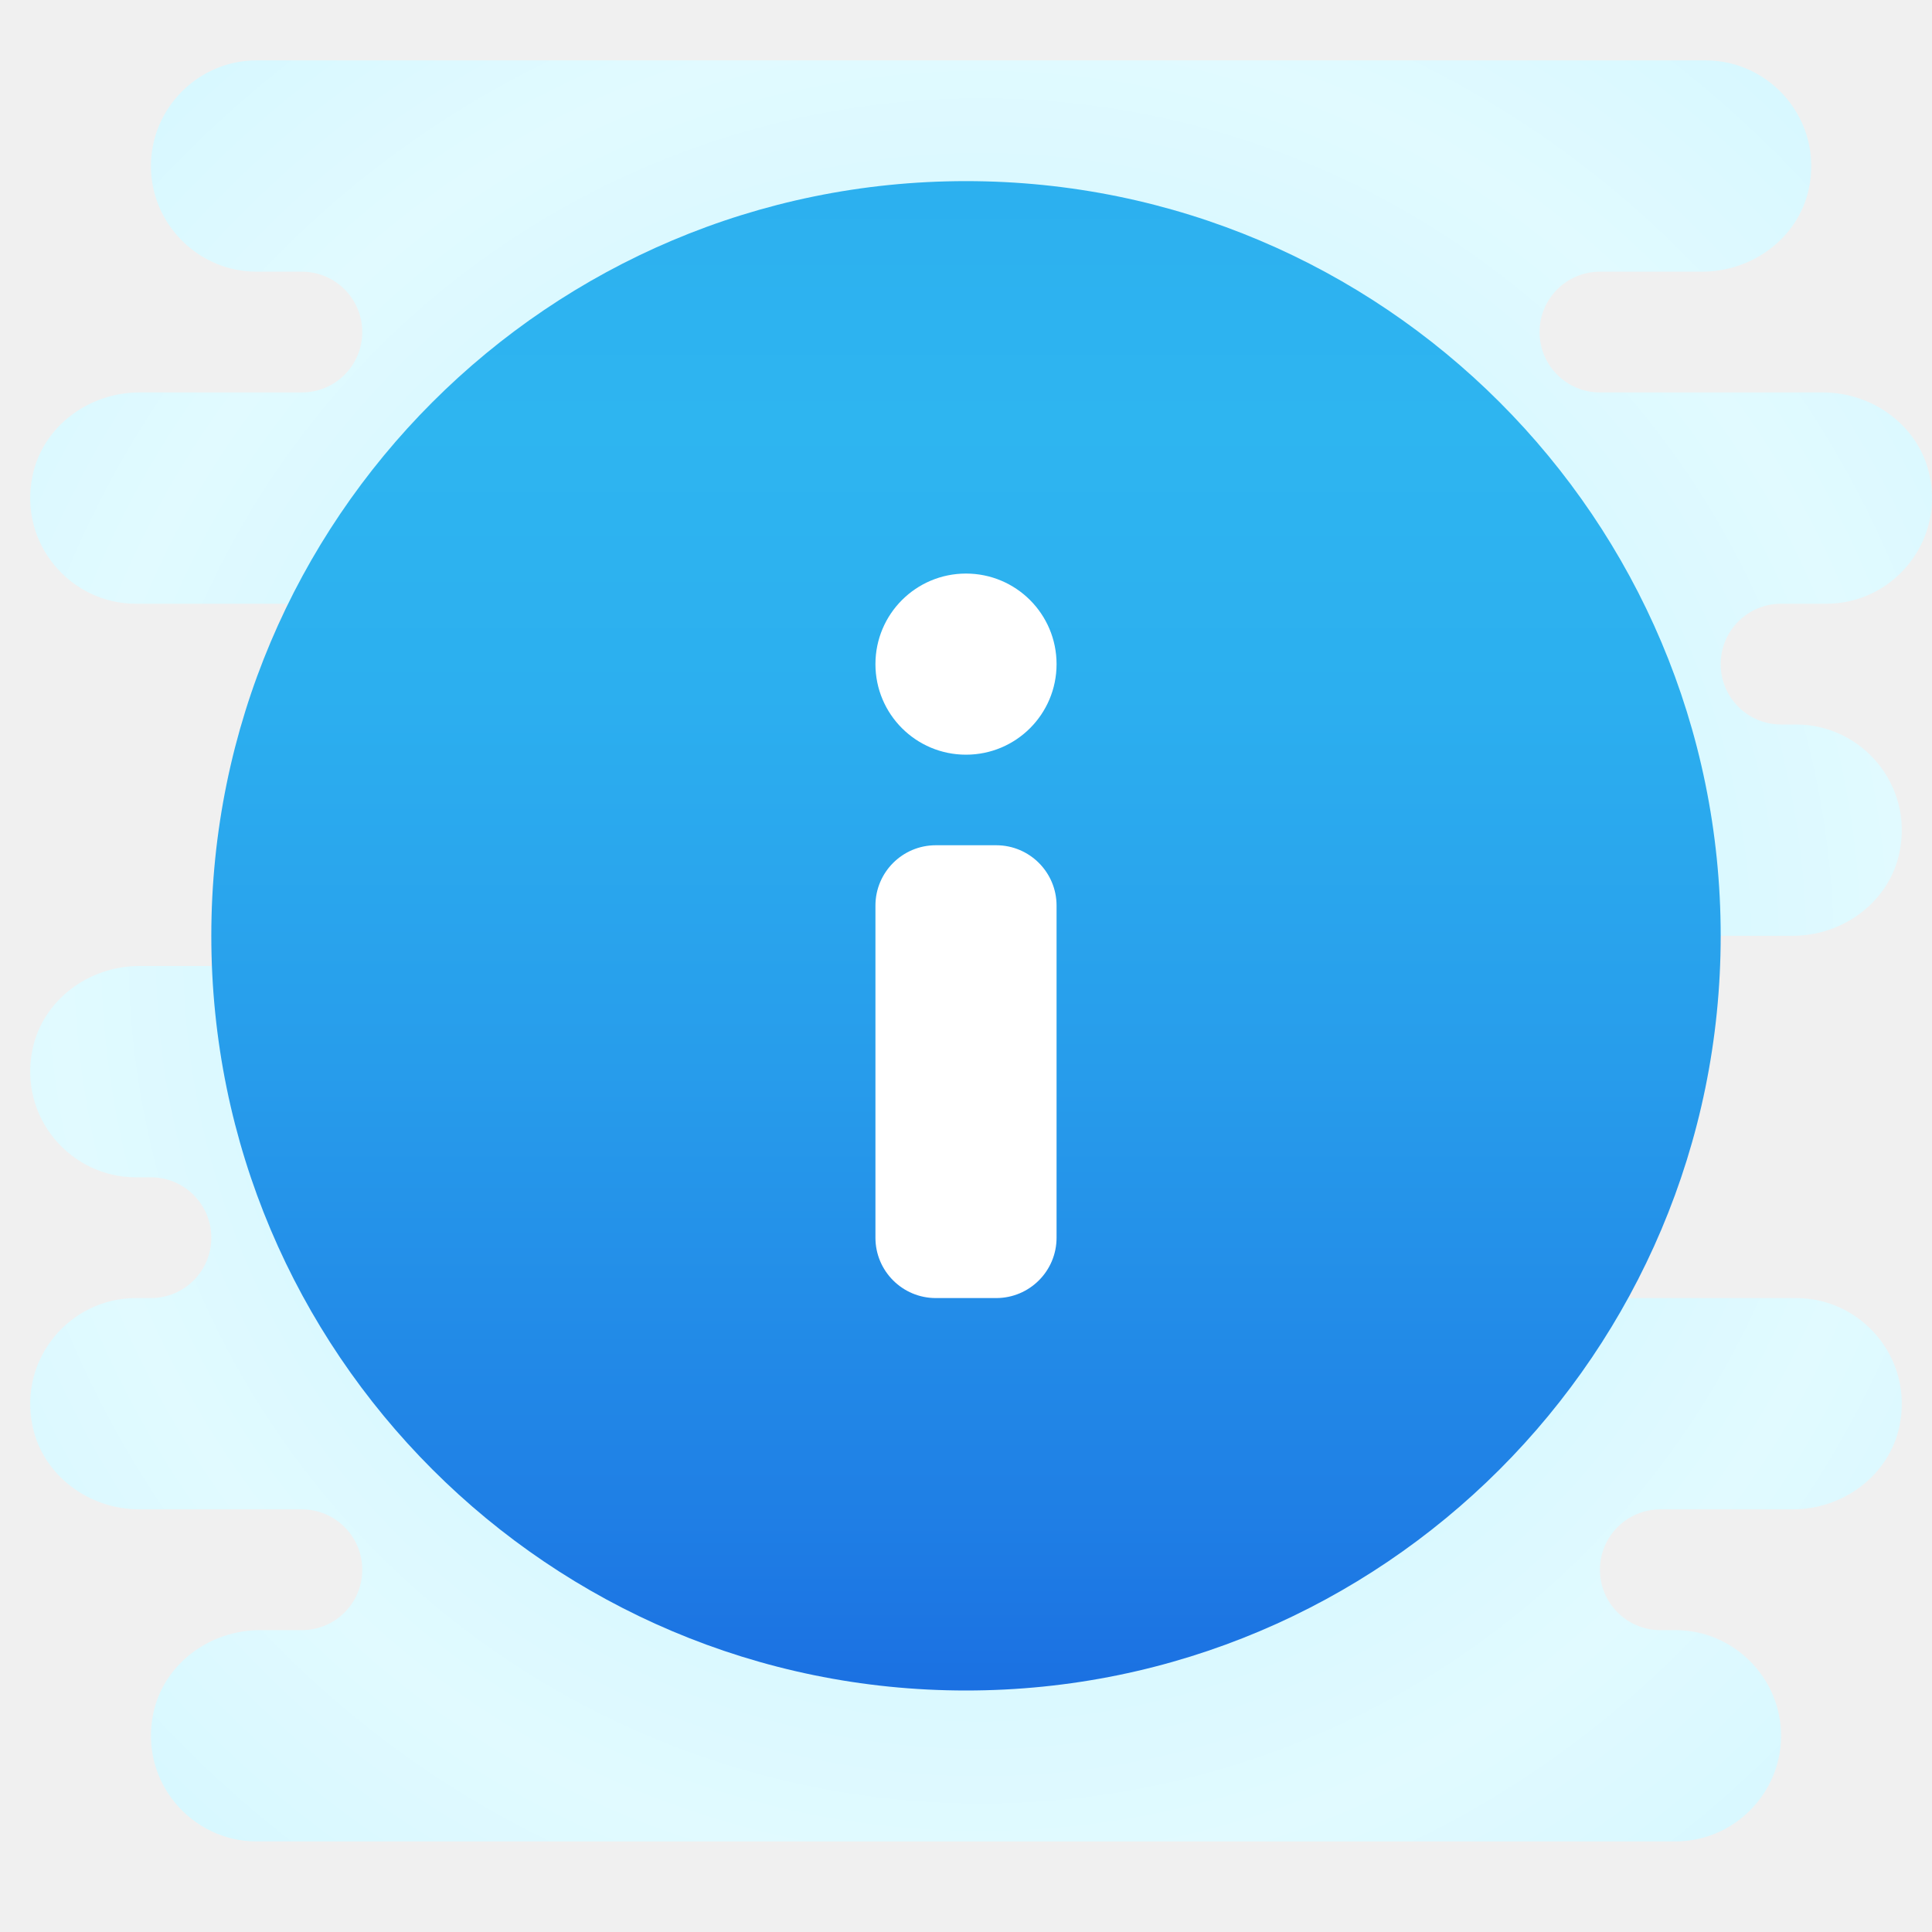
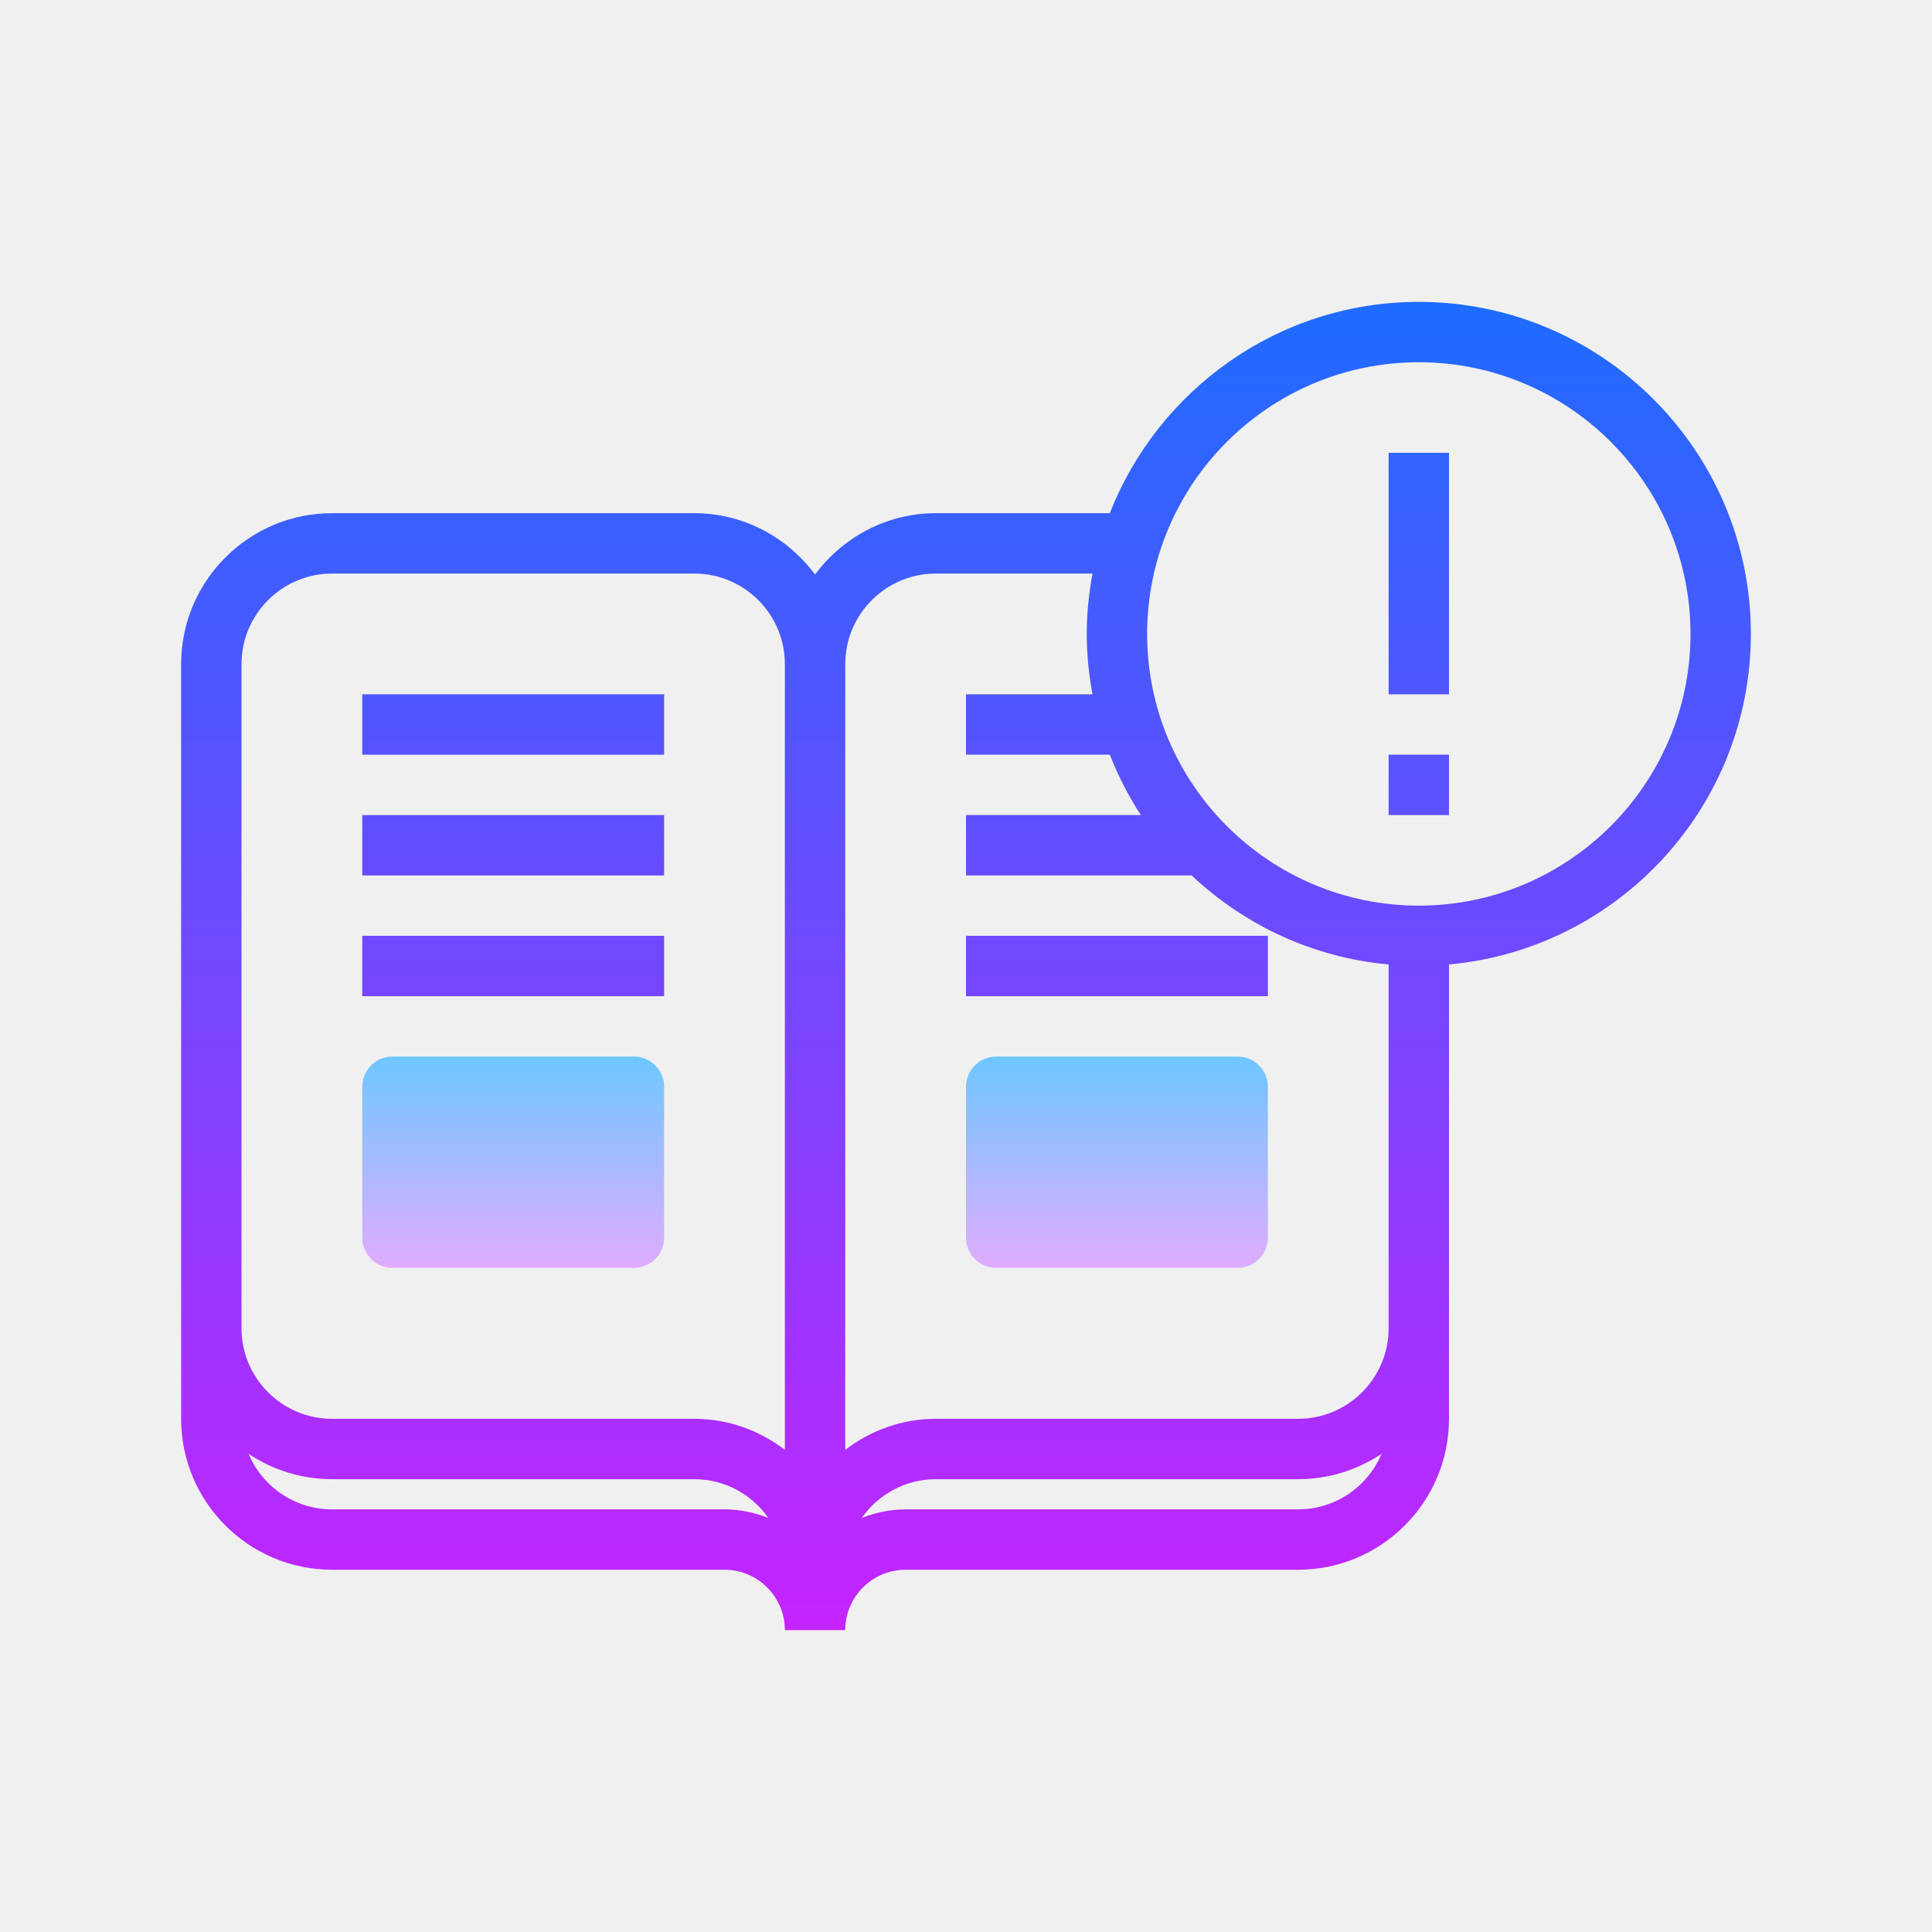
- <svg xmlns="http://www.w3.org/2000/svg" viewBox="0 0 64 64" width="24px" height="24px">
-   <radialGradient id="7ZjUA6FLDYsS_GoF1G38ea" cx="32.5" cy="31.5" r="30.516" gradientUnits="userSpaceOnUse" spreadMethod="reflect">
-     <stop offset="0" stop-color="#afeeff" />
-     <stop offset=".193" stop-color="#bbf1ff" />
-     <stop offset=".703" stop-color="#d7f8ff" />
-     <stop offset="1" stop-color="#e1faff" />
-   </radialGradient>
-   <path fill="url(#7ZjUA6FLDYsS_GoF1G38ea)" d="M59,20h1.5c2.168,0,3.892-1.998,3.422-4.243C63.58,14.122,62.056,13,60.385,13L53,13 c-1.105,0-2-0.895-2-2c0-1.105,0.895-2,2-2h3.385c1.67,0,3.195-1.122,3.537-2.757C60.392,3.998,58.668,2,56.5,2H34.006H32.5h-24 C6.575,2,5,3.575,5,5.5S6.575,9,8.5,9H10c1.105,0,2,0.895,2,2c0,1.105-0.895,2-2,2l-5.385,0c-1.67,0-3.195,1.122-3.537,2.757 C0.608,18.002,2.332,20,4.5,20H18v12L4.615,32c-1.67,0-3.195,1.122-3.537,2.757C0.608,37.002,2.332,39,4.5,39H5c1.105,0,2,0.895,2,2 c0,1.105-0.895,2-2,2H4.5c-2.168,0-3.892,1.998-3.422,4.243C1.42,48.878,2.945,50,4.615,50H10c1.105,0,2,0.895,2,2 c0,1.105-0.895,2-2,2l-1.385,0c-1.67,0-3.195,1.122-3.537,2.757C4.608,59.002,6.332,61,8.5,61h22.494H32.5h23 c1.925,0,3.5-1.575,3.5-3.5S57.425,54,55.5,54H55c-1.105,0-2-0.895-2-2c0-1.105,0.895-2,2-2h4.385c1.67,0,3.195-1.122,3.537-2.757 C63.392,44.998,61.668,43,59.5,43H47V31h12.385c1.67,0,3.195-1.122,3.537-2.757C63.392,25.998,61.668,24,59.5,24H59 c-1.105,0-2-0.895-2-2C57,20.895,57.895,20,59,20z" />
-   <linearGradient id="7ZjUA6FLDYsS_GoF1G38eb" x1="32" x2="32" y1="64.025" y2="14.025" gradientUnits="userSpaceOnUse" spreadMethod="reflect">
-     <stop offset="0" stop-color="#155cde" />
-     <stop offset=".278" stop-color="#1f7fe5" />
-     <stop offset=".569" stop-color="#279ceb" />
-     <stop offset=".82" stop-color="#2cafef" />
-     <stop offset="1" stop-color="#2eb5f0" />
+ <svg xmlns="http://www.w3.org/2000/svg" viewBox="0 0 64 64" width="64px" height="64px">
+   <linearGradient id="BHxBpHz68lFjof_mxxr5va" x1="17" x2="17" y1="34.917" y2="42.428" gradientUnits="userSpaceOnUse" spreadMethod="reflect">
+     <stop offset="0" stop-color="#6dc7ff" />
+     <stop offset="1" stop-color="#e6abff" />
  </linearGradient>
-   <path fill="url(#7ZjUA6FLDYsS_GoF1G38eb)" d="M57,31c0,13.805-11.195,25-25,25S7,44.805,7,31S18.195,6,32,6S57,17.195,57,31z" />
-   <path fill="#fff" d="M31 28h2c1.105 0 2 .895 2 2l0 11c0 1.105-.895 2-2 2h-2c-1.105 0-2-.895-2-2l0-11C29 28.895 29.895 28 31 28zM35 22c0 1.658-1.342 3-3 3-1.658 0-3-1.342-3-3s1.342-3 3-3C33.658 19 35 20.342 35 22z" />
+   <path fill="url(#BHxBpHz68lFjof_mxxr5va)" d="M22,41c0,0.552-0.448,1-1,1h-8c-0.552,0-1-0.448-1-1v-5c0-0.552,0.448-1,1-1h8 c0.552,0,1,0.448,1,1V41z" />
+   <linearGradient id="BHxBpHz68lFjof_mxxr5vb" x1="37" x2="37" y1="34.917" y2="42.428" gradientUnits="userSpaceOnUse" spreadMethod="reflect">
+     <stop offset="0" stop-color="#6dc7ff" />
+     <stop offset="1" stop-color="#e6abff" />
+   </linearGradient>
+   <path fill="url(#BHxBpHz68lFjof_mxxr5vb)" d="M42,41c0,0.552-0.448,1-1,1h-8c-0.552,0-1-0.448-1-1v-5c0-0.552,0.448-1,1-1h8 c0.552,0,1,0.448,1,1V41z" />
+   <linearGradient id="BHxBpHz68lFjof_mxxr5vc" x1="32" x2="32" y1="9.167" y2="54.833" gradientUnits="userSpaceOnUse" spreadMethod="reflect">
+     <stop offset="0" stop-color="#1a6dff" />
+     <stop offset="1" stop-color="#c822ff" />
+   </linearGradient>
+   <path fill="url(#BHxBpHz68lFjof_mxxr5vc)" d="M47,10c-4.653,0-8.631,2.909-10.236,7H31c-1.641,0-3.088,0.806-4,2.031 C26.088,17.806,24.641,17,23,17H11c-2.757,0-5,2.243-5,5v20v2v3c0,2.757,2.243,5,5,5h13c1.103,0,2,0.897,2,2h2c0-1.103,0.897-2,2-2 h13c2.757,0,5-2.243,5-5v-3v-2V31.949C53.598,31.442,58,26.728,58,21C58,14.935,53.065,10,47,10z M24,50H11 c-1.243,0-2.311-0.76-2.766-1.84C9.027,48.689,9.977,49,11,49h12c1.015,0,1.91,0.509,2.453,1.283C25.002,50.106,24.514,50,24,50z M23,47H11c-1.654,0-3-1.346-3-3v-2V22c0-1.654,1.346-3,3-3h12c1.654,0,3,1.346,3,3v6v20.028C25.165,47.389,24.131,47,23,47z M43,50 H30c-0.514,0-1.002,0.106-1.453,0.283C29.09,49.509,29.985,49,31,49h12c1.023,0,1.973-0.311,2.766-0.84 C45.312,49.24,44.243,50,43,50z M46,42v2c0,1.654-1.346,3-3,3H31c-1.131,0-2.165,0.389-3,1.028V28v-6c0-1.654,1.346-3,3-3h5.191 C36.071,19.65,36,20.316,36,21s0.071,1.35,0.191,2H32v2h4.764c0.276,0.705,0.62,1.375,1.028,2H32v2h7.474 c1.742,1.639,4.01,2.721,6.526,2.949V42z M47,30c-4.963,0-9-4.037-9-9s4.037-9,9-9s9,4.037,9,9S51.963,30,47,30z" />
+   <linearGradient id="BHxBpHz68lFjof_mxxr5vd" x1="17" x2="17" y1="9.167" y2="54.833" gradientUnits="userSpaceOnUse" spreadMethod="reflect">
+     <stop offset="0" stop-color="#1a6dff" />
+     <stop offset="1" stop-color="#c822ff" />
+   </linearGradient>
+   <path fill="url(#BHxBpHz68lFjof_mxxr5vd)" d="M12 23H22V25H12z" />
+   <linearGradient id="BHxBpHz68lFjof_mxxr5ve" x1="17" x2="17" y1="9.167" y2="54.833" gradientUnits="userSpaceOnUse" spreadMethod="reflect">
+     <stop offset="0" stop-color="#1a6dff" />
+     <stop offset="1" stop-color="#c822ff" />
+   </linearGradient>
+   <path fill="url(#BHxBpHz68lFjof_mxxr5ve)" d="M12 27H22V29H12z" />
+   <linearGradient id="BHxBpHz68lFjof_mxxr5vf" x1="17" x2="17" y1="9.167" y2="54.833" gradientUnits="userSpaceOnUse" spreadMethod="reflect">
+     <stop offset="0" stop-color="#1a6dff" />
+     <stop offset="1" stop-color="#c822ff" />
+   </linearGradient>
+   <path fill="url(#BHxBpHz68lFjof_mxxr5vf)" d="M12 31H22V33H12z" />
+   <linearGradient id="BHxBpHz68lFjof_mxxr5vg" x1="37" x2="37" y1="9.167" y2="54.833" gradientUnits="userSpaceOnUse" spreadMethod="reflect">
+     <stop offset="0" stop-color="#1a6dff" />
+     <stop offset="1" stop-color="#c822ff" />
+   </linearGradient>
+   <path fill="url(#BHxBpHz68lFjof_mxxr5vg)" d="M32 31H42V33H32z" />
+   <linearGradient id="BHxBpHz68lFjof_mxxr5vh" x1="47" x2="47" y1="9.167" y2="54.833" gradientUnits="userSpaceOnUse" spreadMethod="reflect">
+     <stop offset="0" stop-color="#1a6dff" />
+     <stop offset="1" stop-color="#c822ff" />
+   </linearGradient>
+   <path fill="url(#BHxBpHz68lFjof_mxxr5vh)" d="M46 15H48V23H46z" />
+   <linearGradient id="BHxBpHz68lFjof_mxxr5vi" x1="47" x2="47" y1="9.167" y2="54.833" gradientUnits="userSpaceOnUse" spreadMethod="reflect">
+     <stop offset="0" stop-color="#1a6dff" />
+     <stop offset="1" stop-color="#c822ff" />
+   </linearGradient>
+   <path fill="url(#BHxBpHz68lFjof_mxxr5vi)" d="M46 25H48V27H46z" />
</svg>
